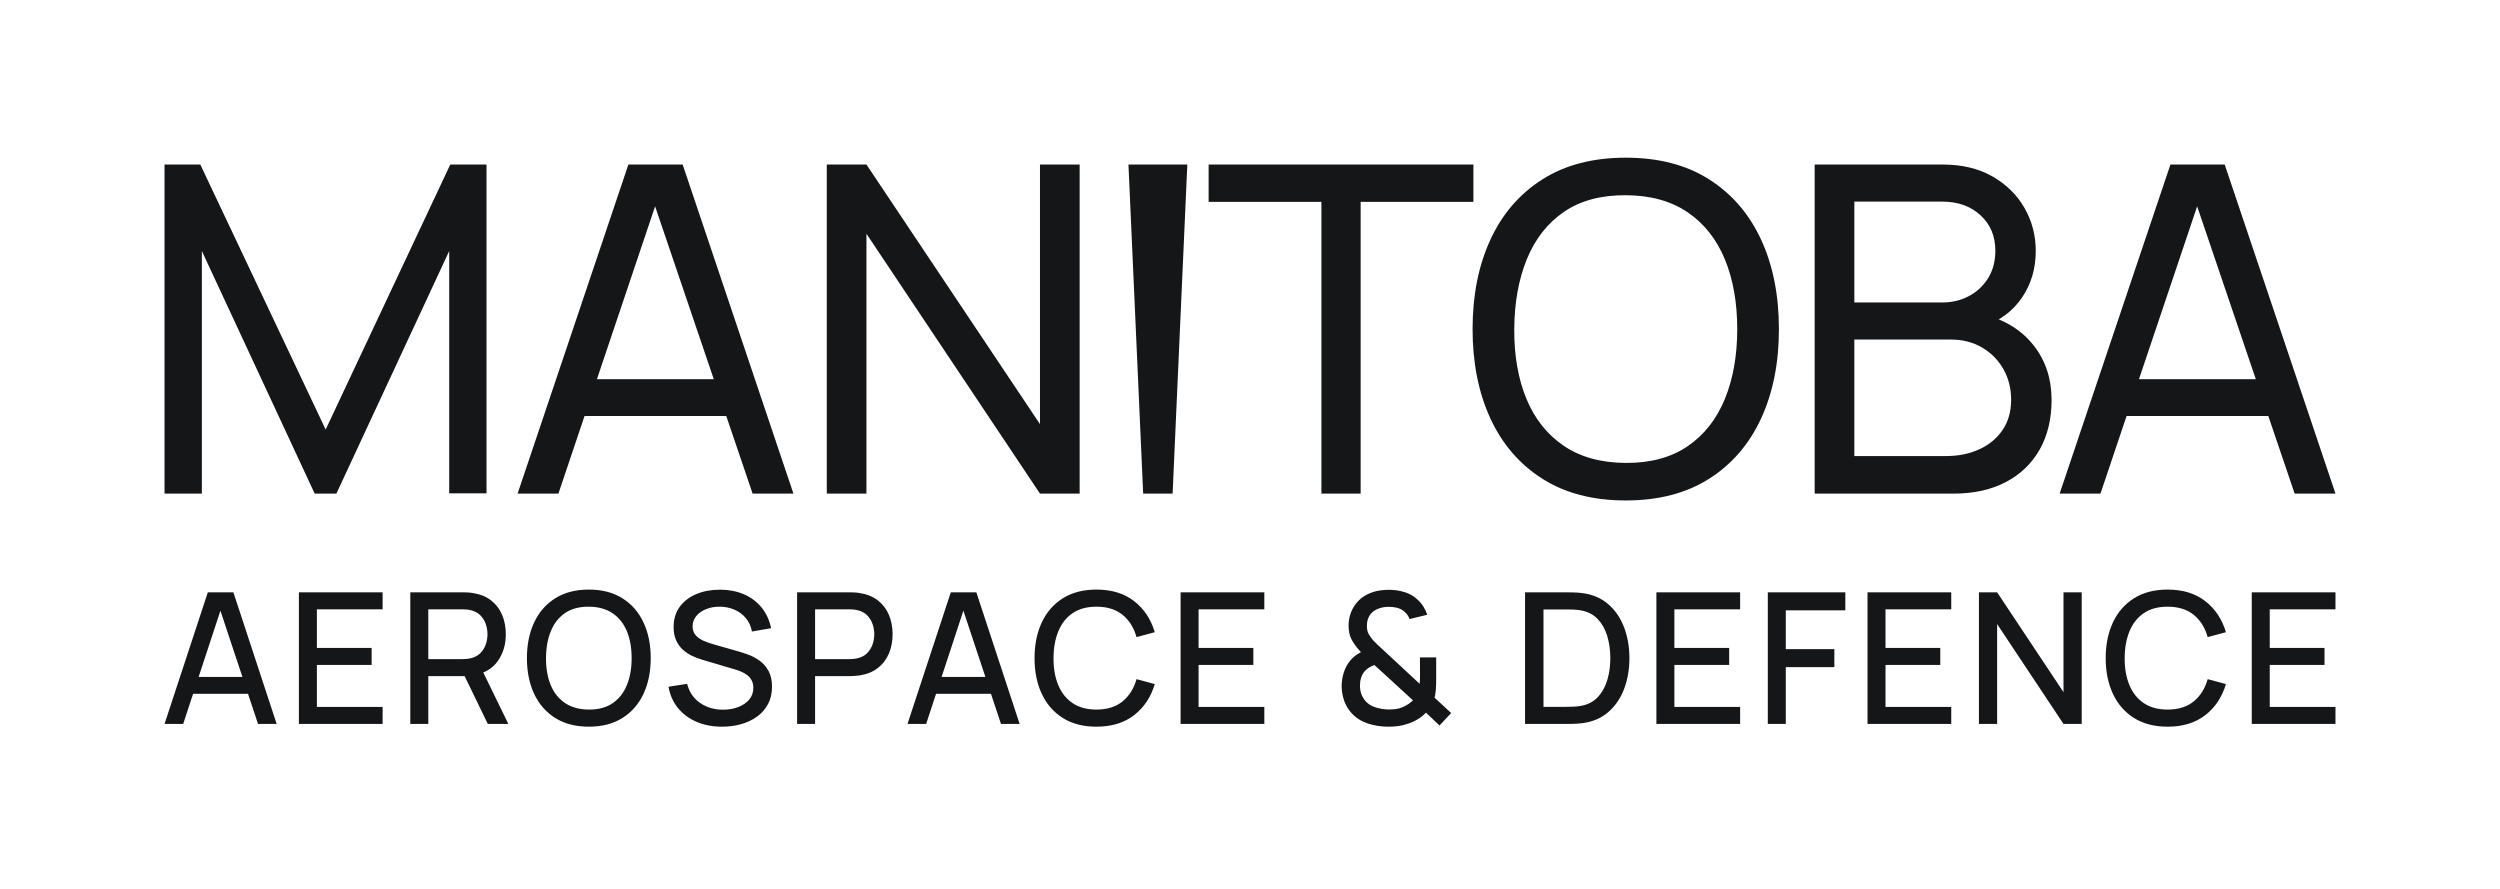
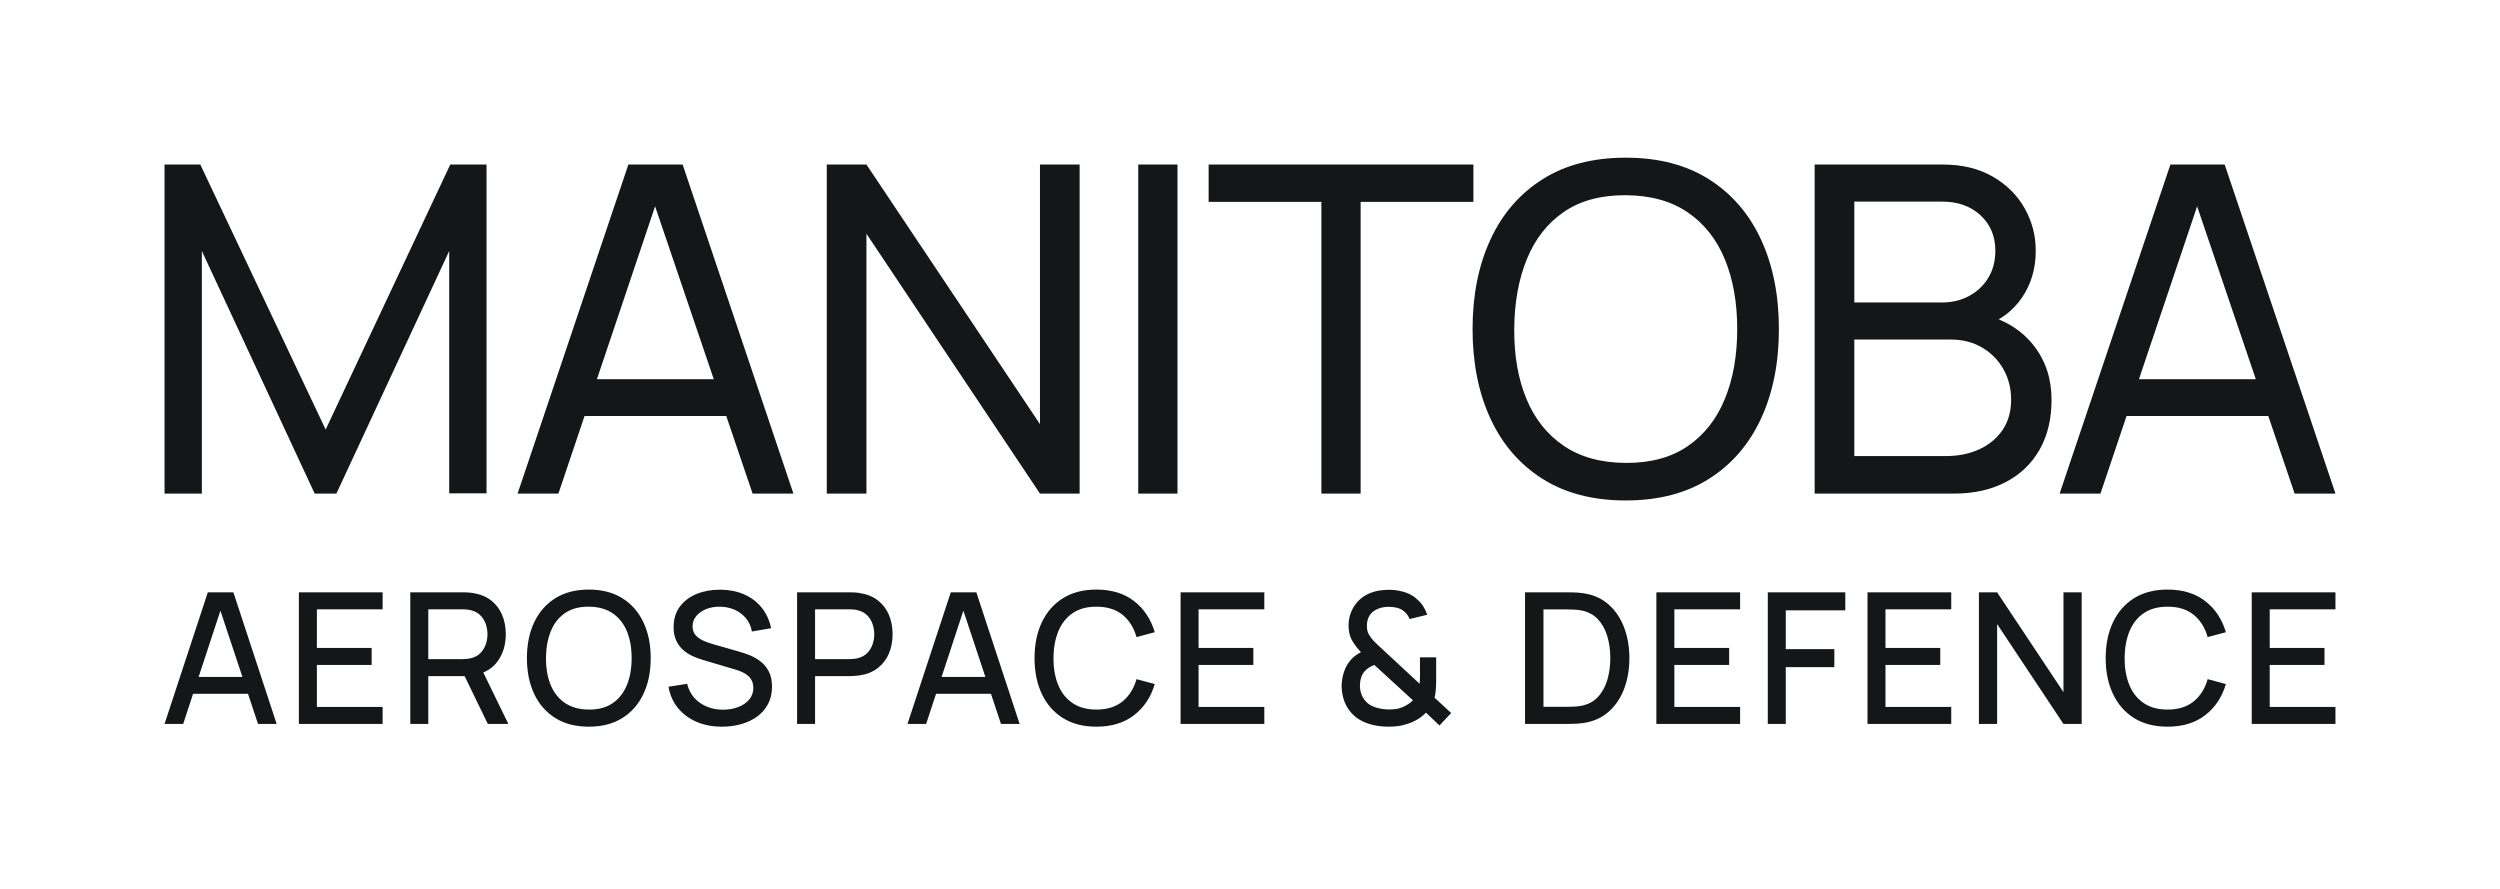
- <svg xmlns="http://www.w3.org/2000/svg" viewBox="0 0 10940 3888" role="img" aria-label="Manitoba Aerospace and Defence">
+ <svg xmlns="http://www.w3.org/2000/svg" viewBox="0 0 10940.1 3888.0" role="img" aria-label="Manitoba Aerospace and Defence">
  <g transform="translate(720.0 720.0)">
    <g fill="#141618">
-       <path transform="translate(-140.0 0)" d="M140.0 1440V0H296.535L845.067 1159.73L1390.399 0.0H1549.067V1438.933H1385.732V378.403L892 1440.0H797.067L303.335 378.403V1440.0Z M1685.0 1440 2169.799 0.0H2407.269L2892.068 1440.0H2713.4L2258.467 99.601H2314.734L1863.668 1440.0ZM1914.867 1100.534V939.333H2662.067V1100.534Z M3038.0 1440V0H3211.602L3970.933 1135.997V0.0H4144.534V1440.0H3970.933L3211.602 302.936V1440.0Z M4358.1 0.0L4615.7 0.0L4551.3 1440.0L4422.5 1440.0Z M5202.466 1440.0V163.335H4709.0V0H5867.667V163.335H5374.201V1440.0Z M6534.267 1470.0Q6318.8 1470.0 6169.234 1374.933Q6019.667 1279.867 5941.833 1110.867Q5864.0 941.867 5864.0 720Q5864.0 498.133 5941.833 329.133Q6019.667 160.133 6169.234 65.067Q6318.8 -30.0 6534.267 -30.0Q6749.734 -30.0 6899.301 65.067Q7048.867 160.133 7126.701 329.133Q7204.534 498.133 7204.534 720.0Q7204.534 941.867 7126.701 1110.867Q7048.867 1279.867 6899.301 1374.933Q6749.734 1470.0 6534.267 1470.0ZM6534.267 1305.732Q6696.867 1306.665 6805.2 1232.599Q6913.533 1158.532 6967.833 1026.266Q7022.133 894 7022.133 720.0Q7022.133 546 6967.833 414.401Q6913.533 282.801 6805.2 209.001Q6696.867 135.201 6534.267 134.268Q6371.667 133.335 6263.868 207.135Q6156.068 280.934 6101.768 413.467Q6047.468 546 6046.402 720.0Q6045.335 894 6099.635 1025.333Q6153.935 1156.666 6262.801 1230.732Q6371.667 1304.799 6534.267 1305.732Z M7361.0 1440V0H7921Q8048.334 0.0 8139.601 52.433Q8230.867 104.867 8279.667 190.934Q8328.467 277 8328.467 377.334Q8328.467 494.6 8267.834 582.867Q8207.201 671.134 8105.268 704.533L8103.134 655.6Q8242.401 693.2 8320.034 792.6Q8397.667 892 8397.667 1029.6Q8397.667 1155.4 8345.634 1247.266Q8293.601 1339.133 8197.401 1389.567Q8101.201 1440.0 7970.2 1440.0ZM7534.602 1275.732H7935.801Q8016.933 1275.732 8081.533 1246.099Q8146.133 1216.465 8183.433 1161.432Q8220.732 1106.399 8220.732 1029.199Q8220.732 955.266 8187.199 895.8Q8153.666 836.334 8094.1 801.101Q8034.533 765.867 7957.134 765.867H7534.602ZM7534.602 603.599H7919.134Q7983.8 603.599 8036.6 575.333Q8089.399 547.066 8120.533 496.233Q8151.666 445.4 8151.666 376.934Q8151.666 282.134 8086.933 222.201Q8022.2 162.268 7919.134 162.268H7534.602Z M8433.0 1440 8917.799 0.0H9155.269L9640.068 1440.0H9461.4L9006.467 99.601H9062.734L8611.668 1440.0ZM8662.867 1100.534V939.333H9410.067V1100.534Z" />
+       <path transform="translate(-140.0 0)" d="M140.0 1440V0H296.535L845.067 1159.73L1390.399 0.0H1549.067V1438.933H1385.732V378.403L892 1440.0H797.067L303.335 378.403V1440.0Z M1685.0 1440 2169.799 0.0H2407.269L2892.068 1440.0H2713.4L2258.467 99.601H2314.734L1863.668 1440.0ZM1914.867 1100.534V939.333H2662.067V1100.534Z M3038.0 1440V0H3211.602L3970.933 1135.997V0.0H4144.534V1440.0H3970.933L3211.602 302.936V1440.0Z M4401.0 1440V0H4572.735V1440.0Z M5202.466 1440.0V163.335H4709.0V0H5867.667V163.335H5374.201V1440.0Z M6534.267 1470.0Q6318.8 1470.0 6169.234 1374.933Q6019.667 1279.867 5941.833 1110.867Q5864.0 941.867 5864.0 720Q5864.0 498.133 5941.833 329.133Q6019.667 160.133 6169.234 65.067Q6318.8 -30.0 6534.267 -30.0Q6749.734 -30.0 6899.301 65.067Q7048.867 160.133 7126.701 329.133Q7204.534 498.133 7204.534 720.0Q7204.534 941.867 7126.701 1110.867Q7048.867 1279.867 6899.301 1374.933Q6749.734 1470.0 6534.267 1470.0ZM6534.267 1305.732Q6696.867 1306.665 6805.2 1232.599Q6913.533 1158.532 6967.833 1026.266Q7022.133 894 7022.133 720.0Q7022.133 546 6967.833 414.401Q6913.533 282.801 6805.2 209.001Q6696.867 135.201 6534.267 134.268Q6371.667 133.335 6263.868 207.135Q6156.068 280.934 6101.768 413.467Q6047.468 546 6046.402 720.0Q6045.335 894 6099.635 1025.333Q6153.935 1156.666 6262.801 1230.732Q6371.667 1304.799 6534.267 1305.732Z M7361.0 1440V0H7921Q8048.334 0.0 8139.601 52.433Q8230.867 104.867 8279.667 190.934Q8328.467 277 8328.467 377.334Q8328.467 494.6 8267.834 582.867Q8207.201 671.134 8105.268 704.533L8103.134 655.6Q8242.401 693.2 8320.034 792.6Q8397.667 892 8397.667 1029.6Q8397.667 1155.4 8345.634 1247.266Q8293.601 1339.133 8197.401 1389.567Q8101.201 1440.0 7970.2 1440.0ZM7534.602 1275.732H7935.801Q8016.933 1275.732 8081.533 1246.099Q8146.133 1216.465 8183.433 1161.432Q8220.732 1106.399 8220.732 1029.199Q8220.732 955.266 8187.199 895.8Q8153.666 836.334 8094.1 801.101Q8034.533 765.867 7957.134 765.867H7534.602ZM7534.602 603.599H7919.134Q7983.8 603.599 8036.6 575.333Q8089.399 547.066 8120.533 496.233Q8151.666 445.4 8151.666 376.934Q8151.666 282.134 8086.933 222.201Q8022.2 162.268 7919.134 162.268H7534.602Z M8433.0 1440 8917.799 0.0H9155.269L9640.068 1440.0H9461.4L9006.467 99.601H9062.734L8611.668 1440.0ZM8662.867 1100.534V939.333H9410.067V1100.534Z" />
      <path transform="translate(-16.0 1872.0) scale(0.4)" d="M40.0 1440 513.602 0.0H793.194L1266.796 1440.0H1062.801L623.598 117.197H678.798L243.995 1440.0ZM278.398 1110.398V926.002H1028.798V1110.398Z M1509.843 1440V0H2425.841V185.996H1706.638V608.403H2305.841V794.399H1706.638V1254.004H2425.841V1440.0Z M2728.686 1440V0H3305.484Q3326.484 0.0 3356.583 1.5Q3386.683 3.0 3414.283 8.0Q3533.282 26.4 3613.382 89.2Q3693.482 152 3733.482 247.299Q3773.482 342.599 3773.482 458.399Q3773.482 628.598 3685.882 752.098Q3598.283 875.598 3425.484 906.398L3347.086 916.798H2925.481V1440.0ZM3576.688 1440.0 3292.688 854.0 3489.483 800.0 3801.483 1440.0ZM2925.481 730.802H3298.284Q3317.684 730.802 3342.084 728.802Q3366.484 726.802 3388.684 721.602Q3454.885 706.202 3495.485 664.902Q3536.086 623.601 3554.586 568.901Q3573.087 514.2 3573.087 458.399Q3573.087 402.598 3554.586 347.897Q3536.086 293.197 3495.485 251.896Q3454.885 210.596 3388.684 195.196Q3366.484 189.596 3342.084 187.796Q3317.684 185.996 3298.284 185.996H2925.481Z M4681.727 1470.0Q4466.127 1470.0 4314.828 1375.2Q4163.528 1280.4 4084.028 1111.4Q4004.529 942.4 4004.529 720Q4004.529 497.6 4084.028 328.6Q4163.528 159.6 4314.828 64.8Q4466.127 -30.0 4681.727 -30.0Q4897.327 -30.0 5048.627 64.8Q5199.927 159.6 5279.426 328.6Q5358.926 497.6 5358.926 720.0Q5358.926 942.4 5279.426 1111.4Q5199.927 1280.4 5048.627 1375.2Q4897.327 1470.0 4681.727 1470.0ZM4681.727 1282.804Q4837.928 1284.004 4941.929 1213.204Q5045.93 1142.403 5098.03 1015.202Q5150.131 888.001 5150.131 720.0Q5150.131 551.999 5098.03 425.798Q5045.93 299.597 4941.929 228.996Q4837.928 158.396 4681.727 157.196Q4525.526 155.996 4421.925 226.596Q4318.325 297.197 4266.224 424.598Q4214.124 551.999 4213.324 720.0Q4212.524 888.001 4264.624 1014.002Q4316.724 1140.003 4421.125 1210.804Q4525.526 1281.604 4681.727 1282.804Z M6138.97 1470.0Q5984.57 1470.0 5860.87 1417.1Q5737.171 1364.2 5657.071 1266.101Q5576.971 1168.001 5553.371 1032.802L5757.366 1001.203Q5790.966 1134.803 5898.167 1209.404Q6005.368 1284.004 6149.769 1284.004Q6240.371 1284.004 6315.772 1255.404Q6391.172 1226.803 6436.273 1173.202Q6481.373 1119.602 6481.373 1044.801Q6481.373 1002.4 6466.672 970.499Q6451.972 938.598 6426.371 915.598Q6400.771 892.598 6366.27 875.797Q6331.77 858.997 6292.57 847.198L5924.17 737.998Q5867.769 721.597 5811.869 695.197Q5755.969 668.797 5710.37 627.397Q5664.77 585.997 5637.07 525.497Q5609.371 464.998 5609.371 380.399Q5609.371 249.4 5676.971 157.6Q5744.57 65.8 5860.17 18.2Q5975.769 -29.4 6120.169 -28.8Q6265.969 -27.6 6380.969 22.6Q6495.969 72.8 6571.969 166.7Q6647.968 260.6 6676.168 392.4L6466.173 428.799Q6450.973 344.798 6401.173 284.197Q6351.372 223.597 6277.671 190.996Q6203.971 158.396 6117.769 157.196Q6034.168 155.996 5966.067 183.296Q5897.967 210.597 5857.466 259.198Q5816.966 307.798 5816.966 371.199Q5816.966 433.8 5852.967 472.1Q5888.967 510.401 5942.168 532.601Q5995.368 554.802 6047.368 569.202L6316.57 646.002Q6365.369 659.402 6428.169 682.702Q6490.969 706.002 6549.868 748.102Q6608.768 790.202 6647.268 859.002Q6685.768 927.802 6685.768 1032.801Q6685.768 1139.601 6642.668 1221.5Q6599.569 1303.4 6523.969 1358.5Q6448.369 1413.6 6349.47 1441.8Q6250.57 1470.0 6138.97 1470.0Z M6960.214 1440V0H7537.012Q7558.012 0.0 7588.112 1.5Q7618.212 3.0 7645.812 8.0Q7764.811 26.4 7844.911 89.2Q7925.011 152 7965.011 247.299Q8005.011 342.599 8005.011 458.399Q8005.011 574.199 7964.711 669.498Q7924.411 764.798 7844.311 827.598Q7764.211 890.398 7645.812 908.798Q7618.212 912.798 7587.812 914.798Q7557.412 916.798 7537.012 916.798H7157.01V1440.0ZM7157.01 730.802H7529.813Q7549.212 730.802 7573.612 728.802Q7598.012 726.802 7620.212 721.602Q7686.413 706.202 7727.014 664.902Q7767.614 623.601 7786.115 568.901Q7804.615 514.2 7804.615 458.399Q7804.615 402.598 7786.115 347.897Q7767.614 293.197 7727.014 251.896Q7686.413 210.596 7620.212 195.196Q7598.012 189.596 7573.612 187.796Q7549.212 185.996 7529.813 185.996H7157.01Z M8168.057 1440 8641.659 0.0H8921.251L9394.853 1440.0H9190.858L8751.655 117.197H8806.855L8372.052 1440.0ZM8406.455 1110.398V926.002H9156.855V1110.398Z M10235.099 1470.0Q10019.499 1470.0 9868.199 1375.2Q9716.899 1280.4 9637.4 1111.4Q9557.9 942.4 9557.9 720Q9557.9 497.6 9637.4 328.6Q9716.899 159.6 9868.199 64.8Q10019.499 -30.0 10235.099 -30.0Q10484.699 -30.0 10647.398 96.4Q10810.098 222.8 10873.098 436.401L10673.502 489.999Q10630.302 334.998 10520.701 246.097Q10411.1 157.196 10235.099 157.196Q10078.897 157.196 9974.997 227.796Q9871.096 298.397 9818.696 425.198Q9766.295 551.999 9765.495 720.0Q9764.695 888.001 9817.095 1014.602Q9869.496 1141.203 9974.197 1212.004Q10078.897 1282.804 10235.099 1282.804Q10411.1 1282.804 10520.701 1193.403Q10630.302 1104.002 10673.502 950.001L10873.098 1003.599Q10810.098 1217.2 10647.398 1343.6Q10484.699 1470.0 10235.099 1470.0Z M11155.743 1440V0H12071.741V185.996H11352.538V608.403H11951.741V794.399H11352.538V1254.004H12071.741V1440.0Z M13428.228 1470.0Q13307.828 1470.0 13203.228 1434.8Q13098.628 1399.6 13028.228 1324Q12973.028 1263.401 12946.728 1190.401Q12920.428 1117.401 12917.428 1034.801Q12917.028 954.801 12940.628 878.502Q12964.228 802.202 13014.628 742.802Q13038.829 713.201 13068.429 692.101Q13098.03 671.001 13128.631 654.801Q13062.23 583.2 13027.829 519.1Q12993.429 455 12993.429 365.599Q12993.429 246.2 13055.928 149.8Q13118.428 53.4 13227.427 9.6Q13278.427 -11.6 13331.427 -19.6Q13384.427 -27.6 13435.427 -27.6Q13523.627 -27.6 13606.426 -2.1Q13689.226 23.399 13747.825 79.999Q13785.625 113.598 13812.525 156.798Q13839.425 199.997 13853.826 245.597L13660.63 292.397Q13643.03 243.196 13601.829 209.196Q13567.829 179.796 13523.029 169.096Q13478.228 158.396 13433.828 158.396Q13360.027 158.396 13301.026 186.396Q13247.225 212.597 13220.525 257.997Q13193.824 303.398 13193.824 366.399Q13193.824 421.599 13213.024 456Q13232.225 490.4 13265.025 528.401Q13284.825 550.001 13311.325 574.201Q13337.825 598.401 13365.825 624.401L13771.03 1000.805Q13773.43 977.405 13774.23 952.205Q13775.03 927.005 13775.03 903.604L13774.23 711.603H13951.827V953.601Q13951.827 1019.602 13947.626 1069.902Q13943.426 1120.202 13934.226 1152.802L14115.827 1320.402L13988.229 1456.799L13840.228 1316.398Q13797.229 1361.798 13741.33 1393.798Q13685.43 1425.799 13629.031 1441.599Q13579.43 1458.4 13529.43 1464.2Q13479.429 1470.0 13428.228 1470.0ZM13433.827 1281.604Q13477.229 1281.604 13513.43 1276.604Q13549.63 1271.604 13583.031 1256.803Q13627.432 1237.602 13653.732 1218.302Q13680.032 1199.001 13697.832 1181.601L13276.227 795.198Q13242.827 806.598 13214.326 825.198Q13185.825 843.798 13165.425 868.399Q13141.424 898.799 13129.424 938.8Q13117.424 978.801 13117.824 1024.401Q13118.624 1074.202 13134.124 1114.902Q13149.624 1155.603 13176.625 1187.603Q13218.025 1237.204 13290.826 1259.404Q13363.626 1281.604 13433.827 1281.604Z M14924.114 1440V0H15372.513Q15393.113 0.0 15447.713 1.0Q15502.313 2.0 15552.514 8.8Q15720.513 30.6 15834.913 130.2Q15949.312 229.8 16007.512 383.2Q16065.712 536.6 16065.712 720.0Q16065.712 903.8 16007.512 1057.2Q15949.312 1210.6 15834.913 1310Q15720.513 1409.4 15552.514 1431.2Q15502.713 1437.6 15447.513 1438.8Q15392.313 1440.0 15372.513 1440.0ZM15125.71 1252.804H15372.513Q15407.914 1252.804 15454.914 1250.704Q15501.914 1248.604 15537.314 1242.004Q15650.515 1221.004 15720.815 1145.404Q15791.116 1069.803 15824.016 958.602Q15856.917 847.401 15856.917 720.0Q15856.917 589.599 15823.416 478.398Q15789.916 367.197 15719.315 292.796Q15648.715 218.396 15537.314 197.996Q15501.914 190.796 15454.314 188.996Q15406.713 187.196 15372.513 187.196H15125.71Z M16360.957 1440V0H17276.955V185.996H16557.752V608.403H17156.955V794.399H16557.752V1254.004H17276.955V1440.0Z M17579.8 1440V0H18427.798V196.795H17776.595V621.602H18307.798V818.398H17776.595V1440.0Z M18670.643 1440V0H19586.641V185.996H18867.438V608.403H19466.641V794.399H18867.438V1254.004H19586.641V1440.0Z M19889.485 1440V0H20088.681L20814.687 1092.008V0.0H21013.882V1440.0H20814.687L20088.681 347.192V1440.0Z M21953.527 1470.0Q21737.927 1470.0 21586.627 1375.2Q21435.328 1280.4 21355.828 1111.4Q21276.328 942.4 21276.328 720Q21276.328 497.6 21355.828 328.6Q21435.328 159.6 21586.627 64.8Q21737.927 -30.0 21953.527 -30.0Q22203.127 -30.0 22365.827 96.4Q22528.526 222.8 22591.526 436.401L22391.931 489.999Q22348.73 334.998 22239.13 246.097Q22129.529 157.196 21953.527 157.196Q21797.326 157.196 21693.425 227.796Q21589.524 298.397 21537.124 425.198Q21484.724 551.999 21483.924 720.0Q21483.123 888.001 21535.524 1014.602Q21587.924 1141.203 21692.625 1212.004Q21797.326 1282.804 21953.527 1282.804Q22129.529 1282.804 22239.13 1193.403Q22348.73 1104.002 22391.931 950.001L22591.526 1003.599Q22528.526 1217.2 22365.827 1343.6Q22203.127 1470.0 21953.527 1470.0Z M22874.171 1440V0H23790.17V185.996H23070.967V608.403H23670.17V794.399H23070.967V1254.004H23790.17V1440.0Z" />
    </g>
  </g>
</svg>
